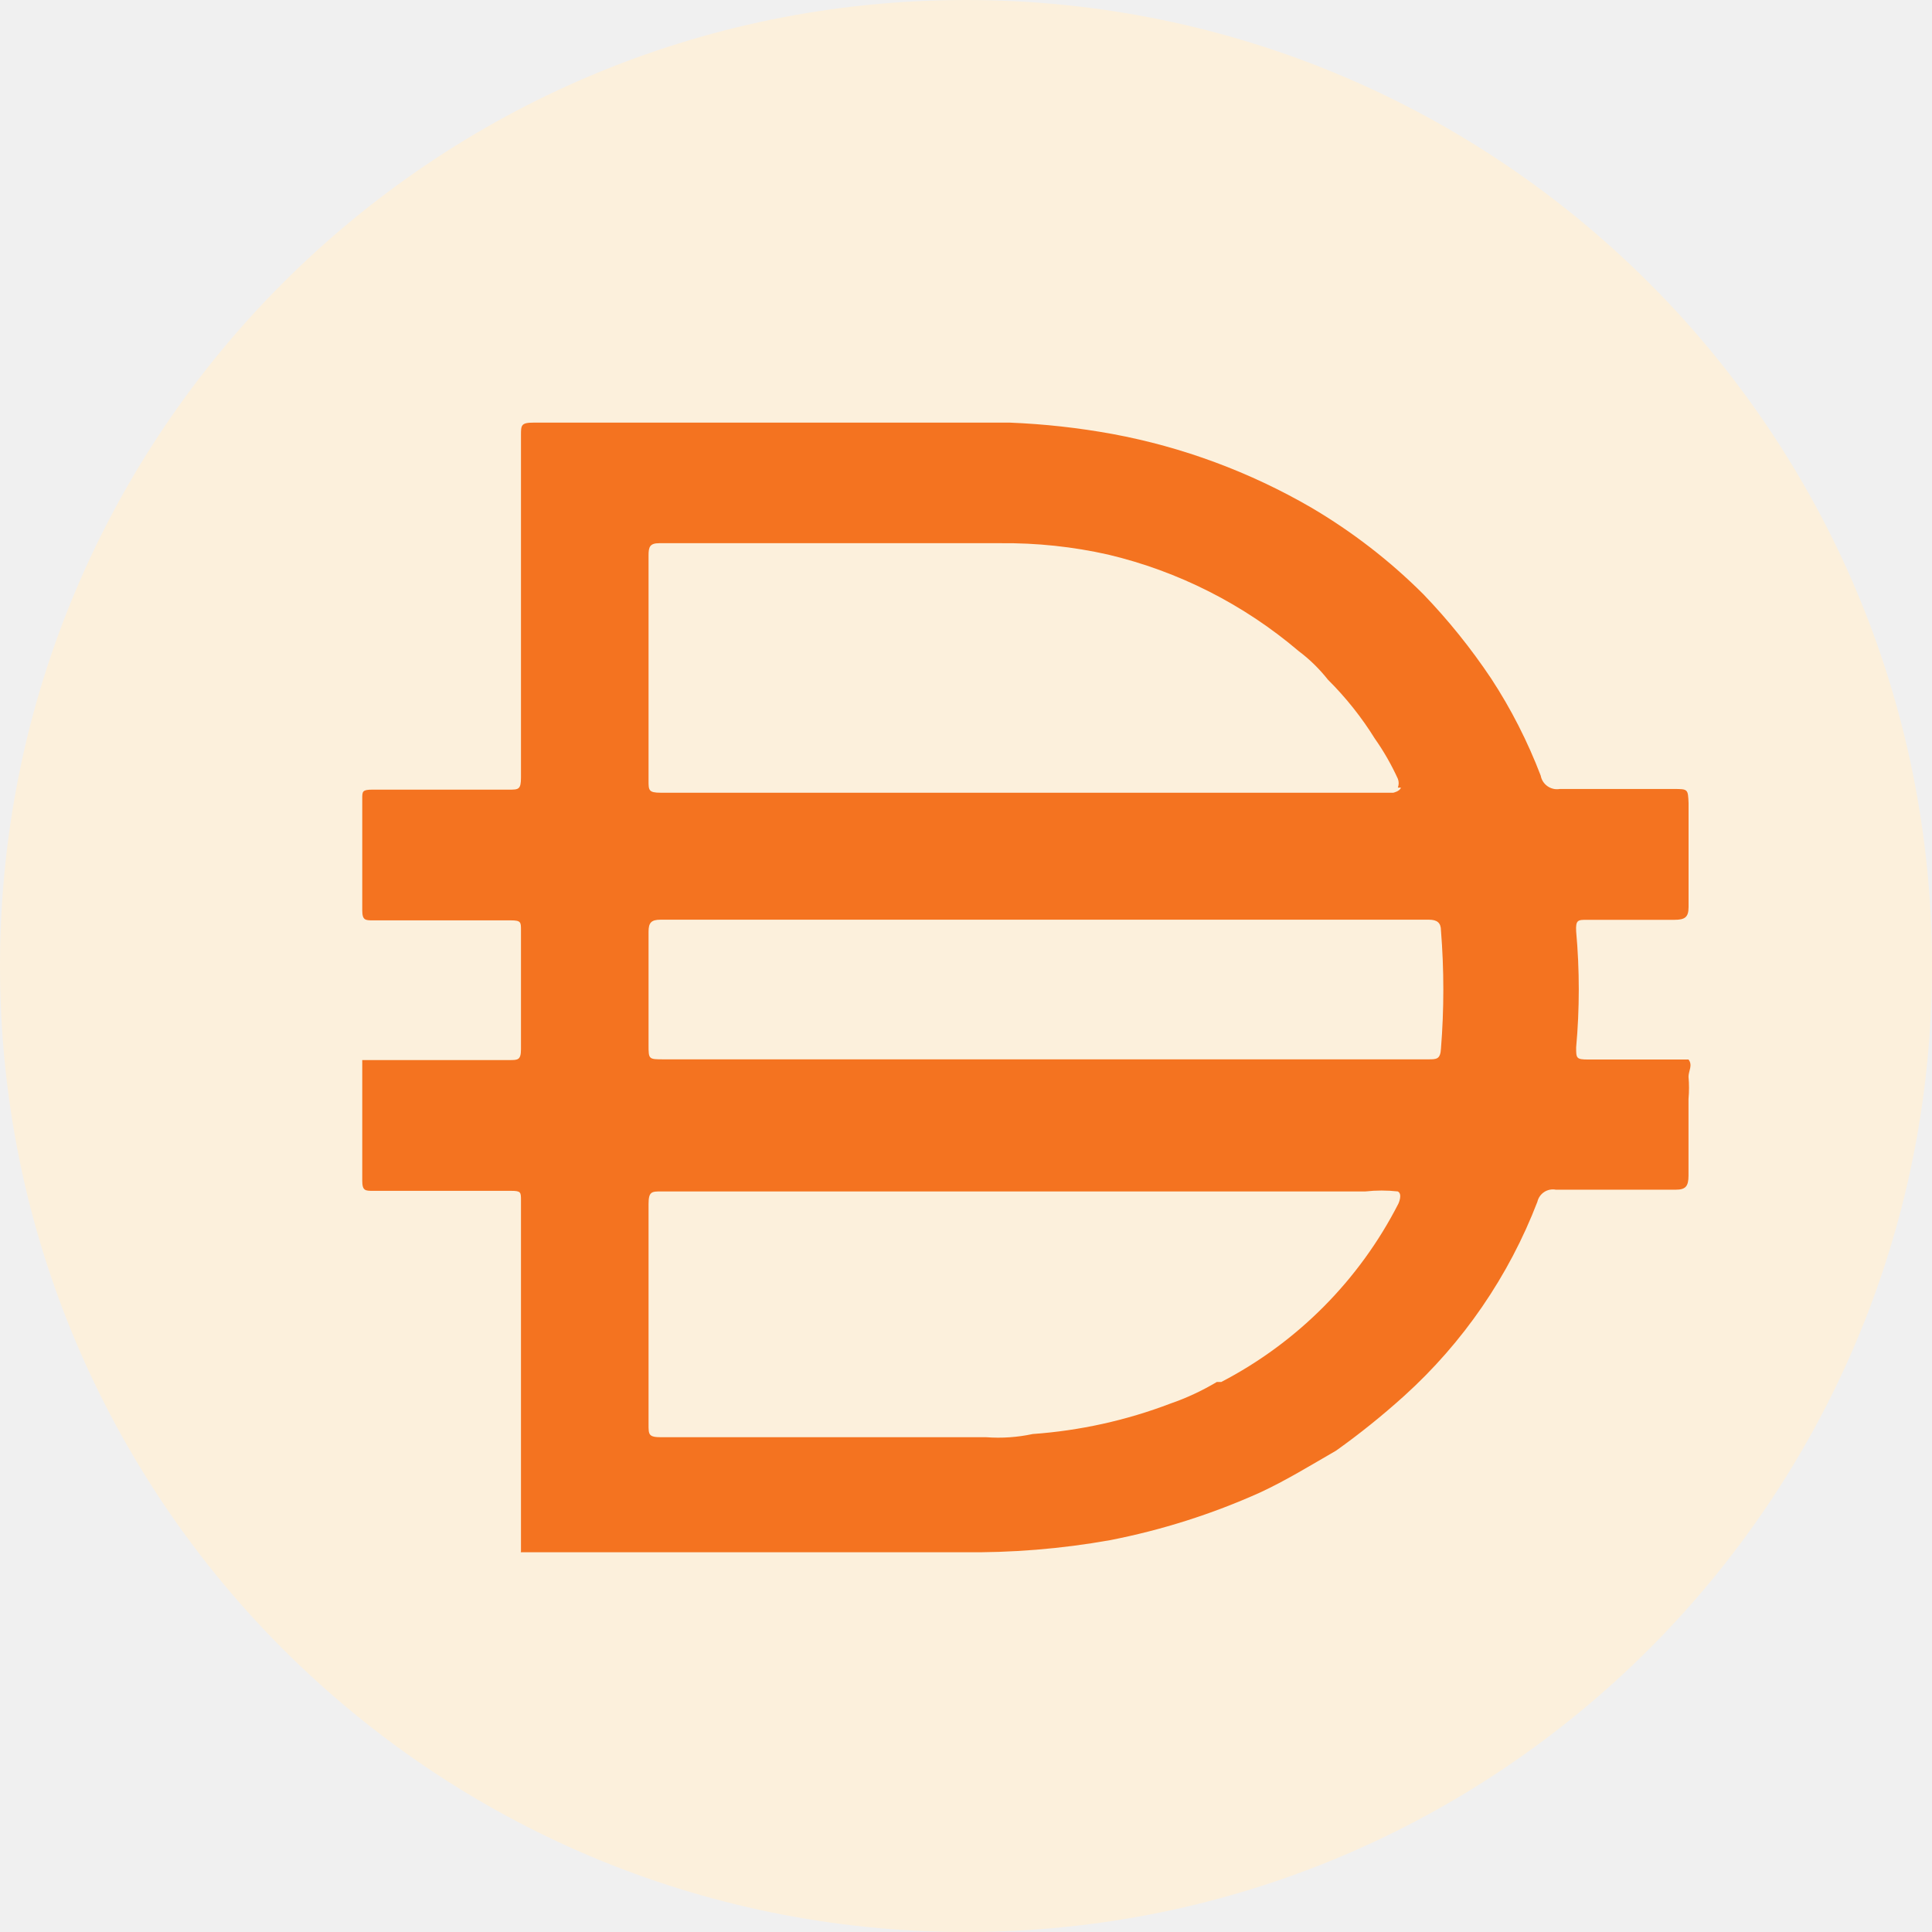
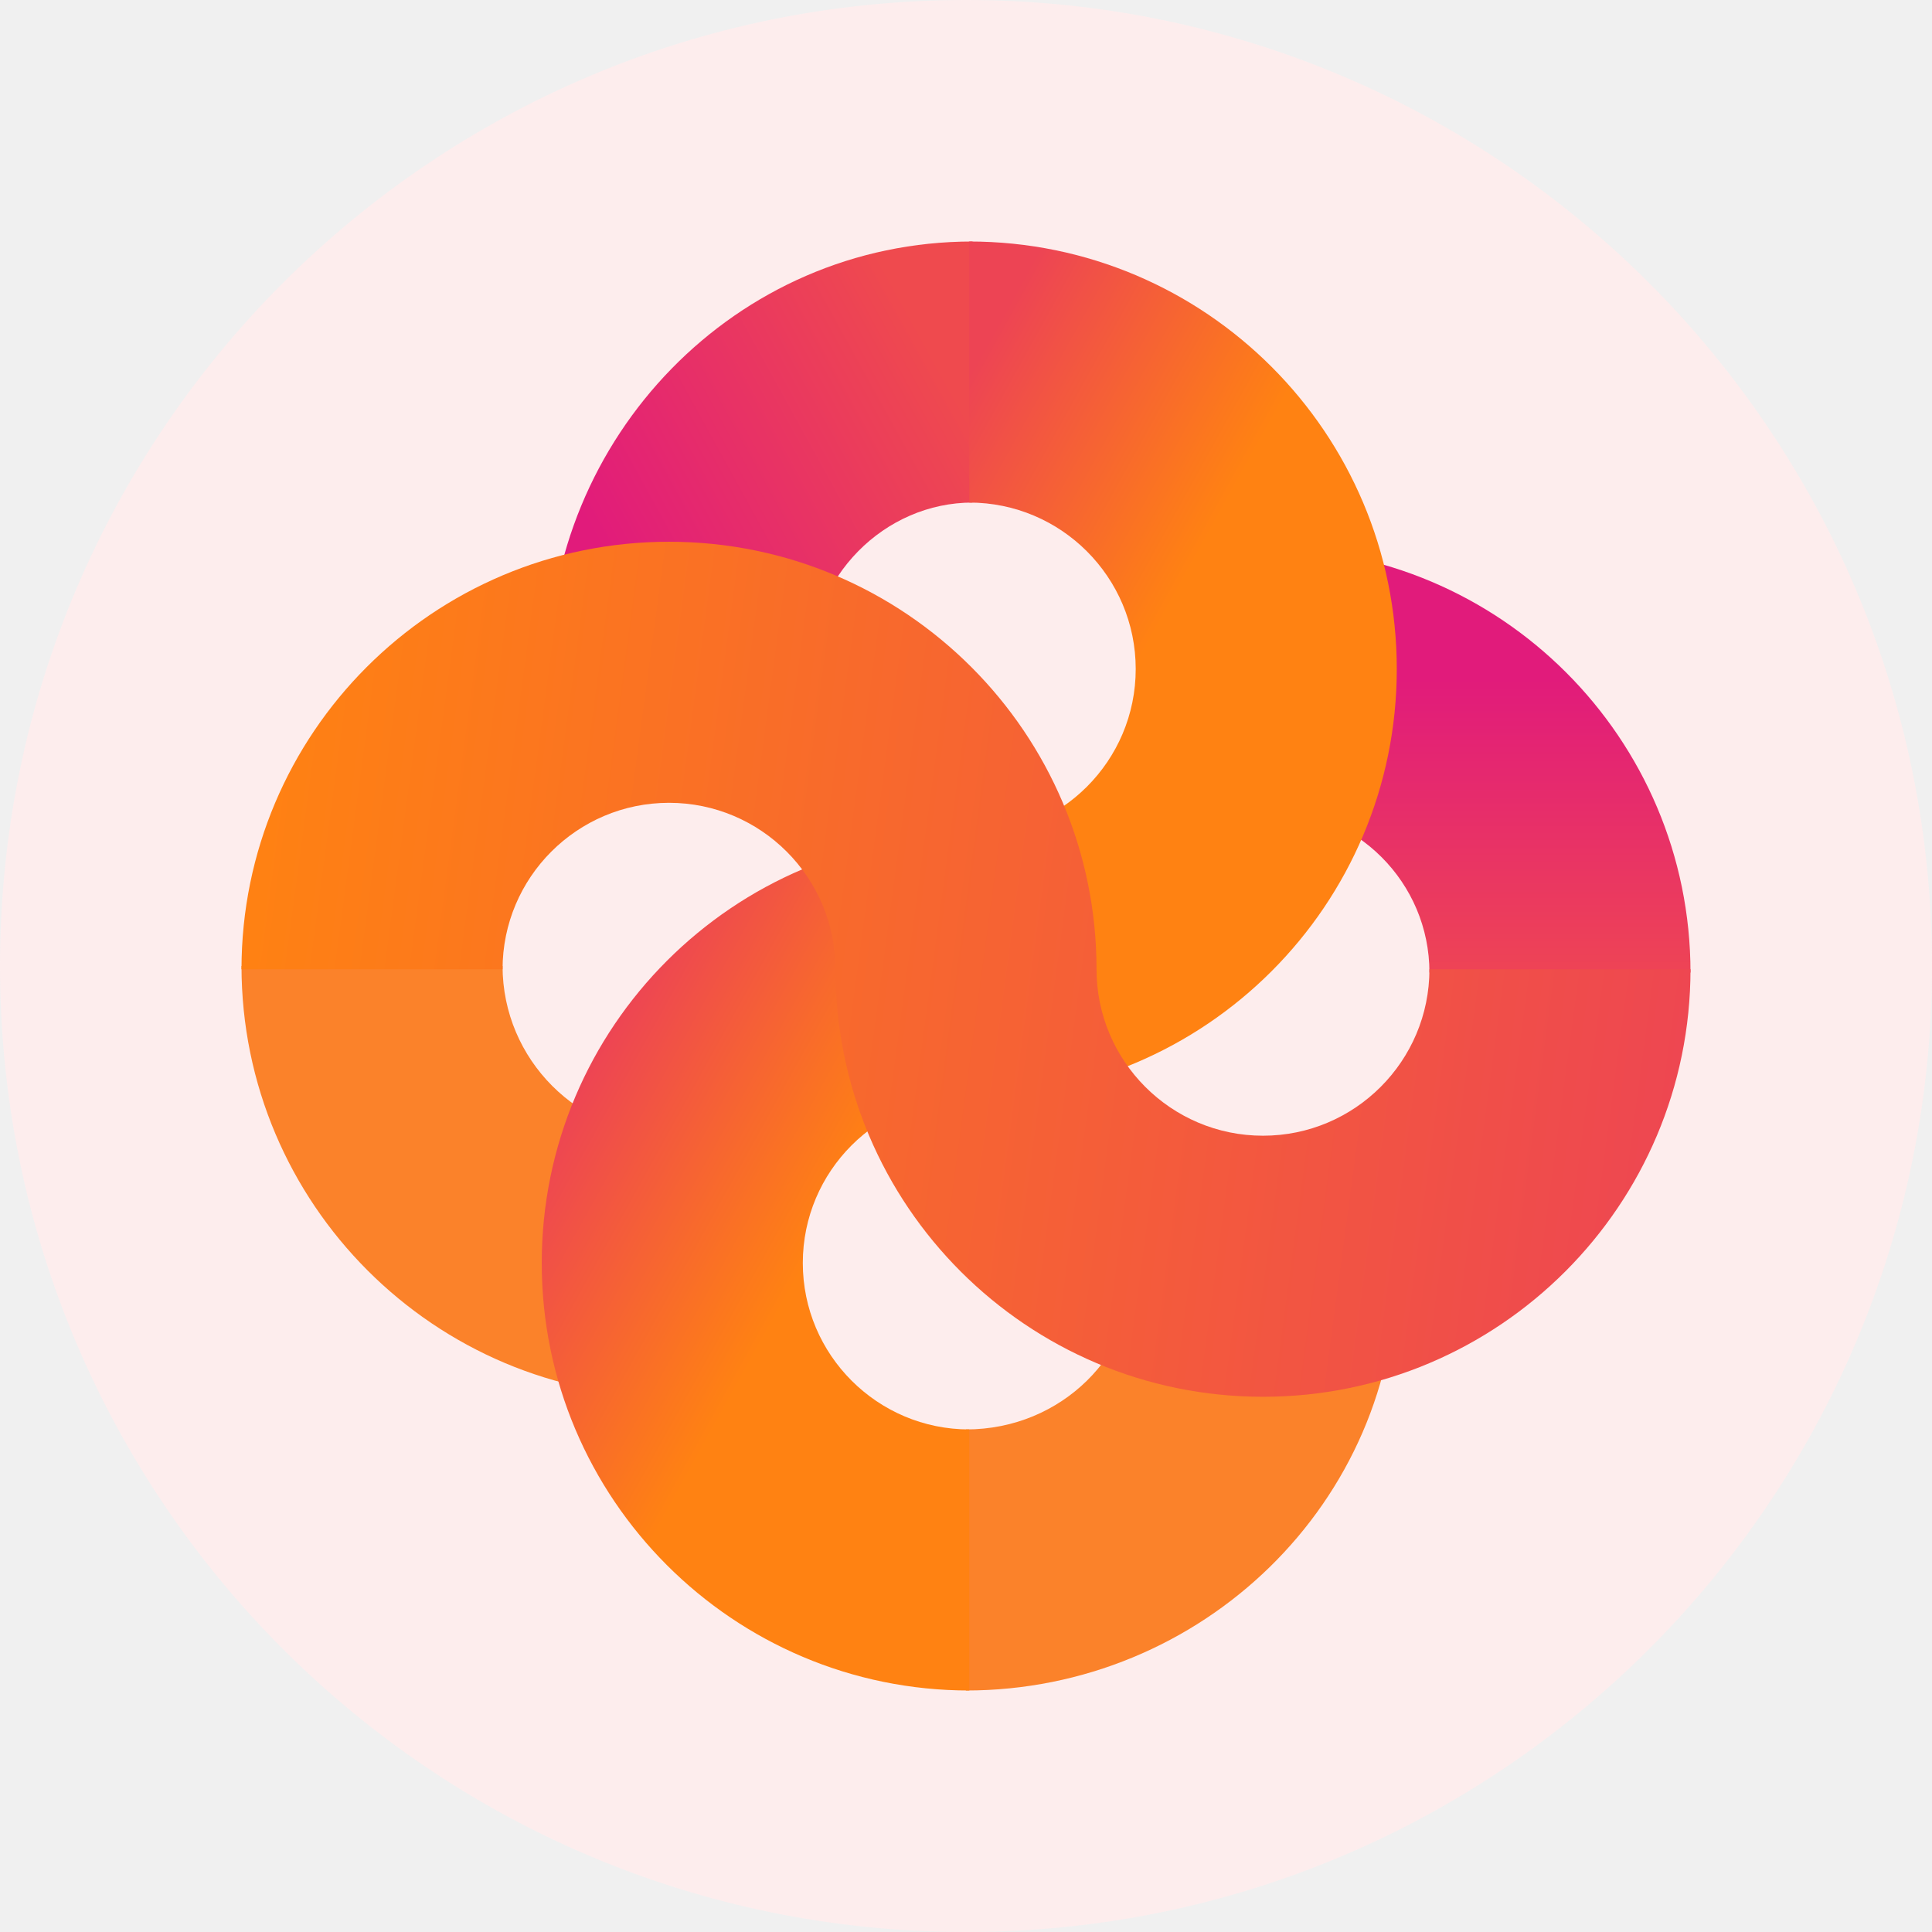
<svg xmlns="http://www.w3.org/2000/svg" width="32px" height="32px" viewBox="0 0 32 32" version="1.1">
-   <g id="coinIcon/dai" stroke="none" stroke-width="1" fill="none" fill-rule="evenodd">
-     <circle id="Oval" fill="#FCF0DC" cx="16" cy="16" r="16" />
-     <path d="M17.263,17.546 L23.657,17.546 C23.793,17.546 23.857,17.546 23.867,17.368 C23.919,16.717 23.919,16.063 23.867,15.412 C23.867,15.285 23.804,15.233 23.667,15.233 L10.942,15.233 C10.785,15.233 10.742,15.285 10.742,15.433 L10.742,17.305 C10.742,17.546 10.742,17.546 10.995,17.546 L17.263,17.546 L17.263,17.546 Z M23.153,13.046 C23.171,12.998 23.171,12.946 23.153,12.899 C23.046,12.666 22.92,12.444 22.773,12.236 C22.552,11.88 22.291,11.552 21.995,11.258 C21.854,11.08 21.692,10.92 21.511,10.785 C20.6,10.01 19.518,9.462 18.355,9.186 C17.769,9.054 17.169,8.991 16.568,8.997 L10.92,8.997 C10.763,8.997 10.742,9.06 10.742,9.197 L10.742,12.93 C10.742,13.087 10.742,13.13 10.942,13.13 L23.077,13.13 C23.077,13.13 23.183,13.108 23.204,13.046 L23.152,13.046 L23.153,13.046 Z M23.153,19.734 C22.974,19.714 22.794,19.714 22.615,19.734 L10.953,19.734 C10.795,19.734 10.742,19.734 10.742,19.944 L10.742,23.594 C10.742,23.762 10.742,23.805 10.953,23.805 L16.337,23.805 C16.595,23.824 16.852,23.806 17.104,23.752 C17.886,23.696 18.654,23.527 19.387,23.247 C19.654,23.155 19.911,23.035 20.154,22.89 L20.228,22.89 C21.49,22.234 22.515,21.202 23.162,19.936 C23.162,19.936 23.236,19.777 23.153,19.735 L23.153,19.734 Z M8.629,25.697 L8.629,25.634 L8.629,23.184 L8.629,22.353 L8.629,19.882 C8.629,19.745 8.629,19.724 8.461,19.724 L6.179,19.724 C6.052,19.724 6,19.724 6,19.556 L6,17.558 L8.44,17.558 C8.576,17.558 8.629,17.558 8.629,17.379 L8.629,15.402 C8.629,15.276 8.629,15.244 8.461,15.244 L6.179,15.244 C6.052,15.244 6,15.244 6,15.076 L6,13.226 C6,13.11 6,13.079 6.168,13.079 L8.429,13.079 C8.587,13.079 8.629,13.079 8.629,12.879 L8.629,7.211 C8.629,7.042 8.629,7 8.84,7 L16.727,7 C17.299,7.023 17.868,7.086 18.43,7.189 C19.59,7.404 20.703,7.818 21.722,8.409 C22.397,8.807 23.019,9.287 23.573,9.84 C23.989,10.272 24.365,10.74 24.698,11.238 C25.029,11.743 25.303,12.283 25.519,12.847 C25.546,12.994 25.687,13.093 25.834,13.068 L27.716,13.068 C27.958,13.068 27.958,13.068 27.968,13.3 L27.968,15.025 C27.968,15.193 27.905,15.235 27.736,15.235 L26.285,15.235 C26.138,15.235 26.096,15.235 26.106,15.425 C26.164,16.065 26.164,16.708 26.106,17.349 C26.106,17.527 26.106,17.549 26.307,17.549 L27.967,17.549 C28.041,17.643 27.967,17.738 27.967,17.833 C27.978,17.955 27.978,18.079 27.967,18.201 L27.967,19.473 C27.967,19.652 27.915,19.705 27.757,19.705 L25.769,19.705 C25.631,19.679 25.496,19.767 25.464,19.905 C24.991,21.136 24.234,22.239 23.255,23.123 C22.898,23.445 22.522,23.748 22.13,24.027 C21.709,24.27 21.299,24.522 20.868,24.722 C20.073,25.079 19.241,25.343 18.386,25.51 C17.574,25.655 16.751,25.721 15.925,25.71 L8.626,25.71 L8.626,25.699 L8.629,25.697 Z" id="Shape" fill="#F47320" fill-rule="nonzero" />
+   <defs>
+     <linearGradient x1="34.615%" y1="30.769%" x2="34.615%" y2="100%" id="linearGradient-1">
+       <stop stop-color="#E11B7B" offset="0%" />
+       <stop stop-color="#EE4455" offset="100%" />
+     </linearGradient>
+     <linearGradient x1="65.151%" y1="0%" x2="65.151%" y2="69.697%" id="linearGradient-2">
+       <stop stop-color="#FB822A" offset="0%" />
+       <stop stop-color="#FB822A" offset="100%" />
+     </linearGradient>
+     <linearGradient x1="19.41%" y1="84.091%" x2="98.497%" y2="40.151%" id="linearGradient-3">
+       <stop stop-color="#E11B7B" offset="0%" />
+       <stop stop-color="#EF4A4E" offset="100%" />
+     </linearGradient>
+     <linearGradient x1="50.133%" y1="9.009%" x2="70.574%" y2="28.083%" id="linearGradient-4">
+       <stop stop-color="#ED4454" offset="0%" />
+       <stop stop-color="#FF8212" offset="100%" />
+     </linearGradient>
+     <linearGradient x1="0%" y1="32.59%" x2="106.022%" y2="41.01%" id="linearGradient-5">
+       <stop stop-color="#FF8212" offset="0%" />
+       <stop stop-color="#ED4454" offset="100%" />
+     </linearGradient>
+   </defs>
+   <g id="coinIcon/CLV" stroke="none" stroke-width="1" fill="none" fill-rule="evenodd">
+     <circle id="Oval" fill="#FDEDED" cx="16" cy="16" r="16" />
+     <g id="Logo_Icon_black">
+       <rect id="Rectangle" fill="#FFFFFF" opacity="0" x="0" y="0" width="32" height="32" />
+       <g id="logo" transform="translate(4, 4)">
+         <path d="M12,19.676 C13.596,19.676 14.811,18.42 14.811,16.973 L19.135,16.973 C19.135,20.897 15.894,24 12,24 L12,19.676 Z" id="Path" fill="#FB822A" />
+         <path d="M19.676,12.108 C19.676,10.617 18.464,9.405 16.973,9.405 L16.973,5.081 C20.853,5.081 24,8.229 24,12.108 L19.676,12.108 Z" id="Path" fill="url(#linearGradient-1)" />
+         <path d="M4.324,12 C4.324,13.551 5.584,14.811 7.135,14.811 L7.135,19.135 C3.196,19.135 0,15.939 0,12 L4.324,12 Z" id="Path" fill="url(#linearGradient-2)" />
+         <path d="M12.108,4.324 C10.661,4.324 9.405,5.539 9.405,7.135 L5.081,7.135 C5.081,3.241 8.184,0 12.108,0 L12.108,4.324 Z" id="Path" fill="url(#linearGradient-3)" />
+         <path d="M14.811,7.081 C14.811,5.56 13.575,4.324 12.054,4.324 L12.054,0 C15.963,0 19.135,3.172 19.135,7.081 C19.135,10.99 15.963,14.162 12.054,14.162 C10.533,14.162 9.297,15.398 9.297,16.919 C9.297,18.44 10.533,19.676 12.054,19.676 L12.054,24 C8.145,24 4.973,20.828 4.973,16.919 C4.973,13.01 8.145,9.838 12.054,9.838 C13.575,9.838 14.811,8.602 14.811,7.081 Z" id="Path" fill="url(#linearGradient-4)" />
+         <path d="M7.081,9.297 C5.56,9.297 4.324,10.533 4.324,12.054 L0,12.054 C0,8.145 3.172,4.973 7.081,4.973 C10.99,4.973 14.162,8.145 14.162,12.054 C14.162,13.575 15.398,14.811 16.919,14.811 C18.44,14.811 19.676,13.575 19.676,12.054 L24,12.054 C24,15.963 20.828,19.135 16.919,19.135 C13.01,19.135 9.838,15.963 9.838,12.054 C9.838,10.533 8.602,9.297 7.081,9.297 Z" id="Path" fill="url(#linearGradient-5)" />
+       </g>
+     </g>
  </g>
</svg>
